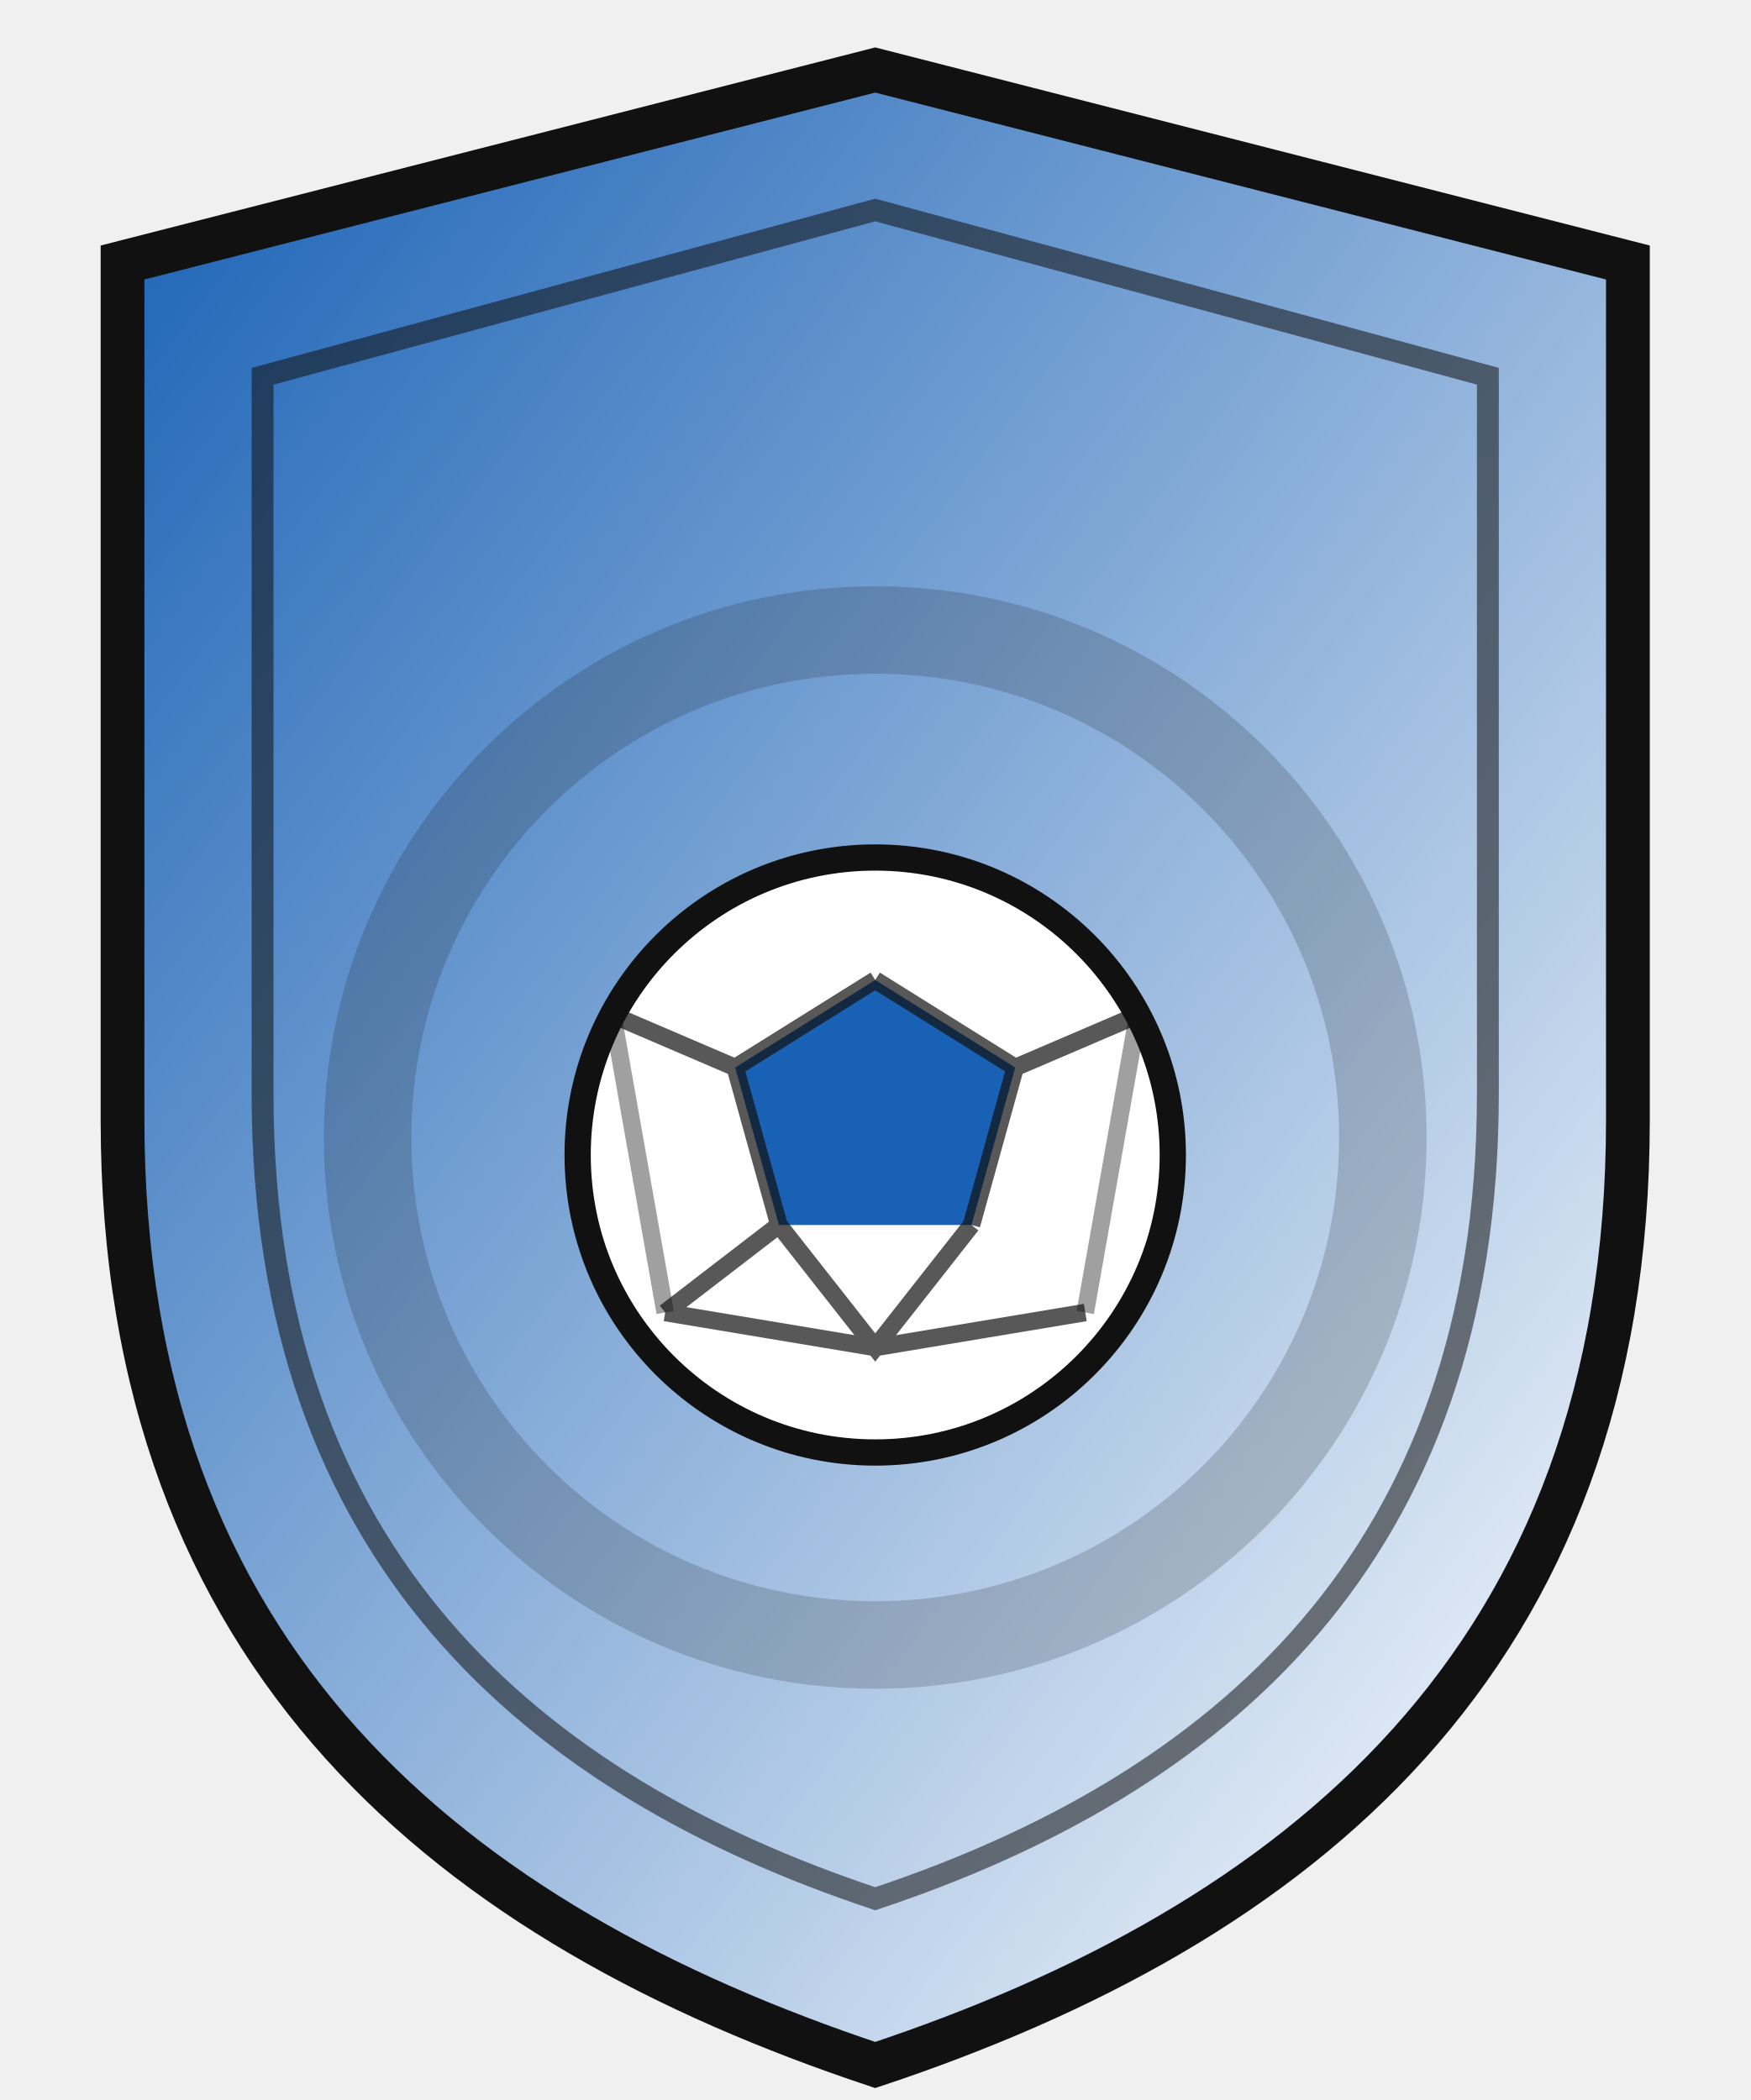
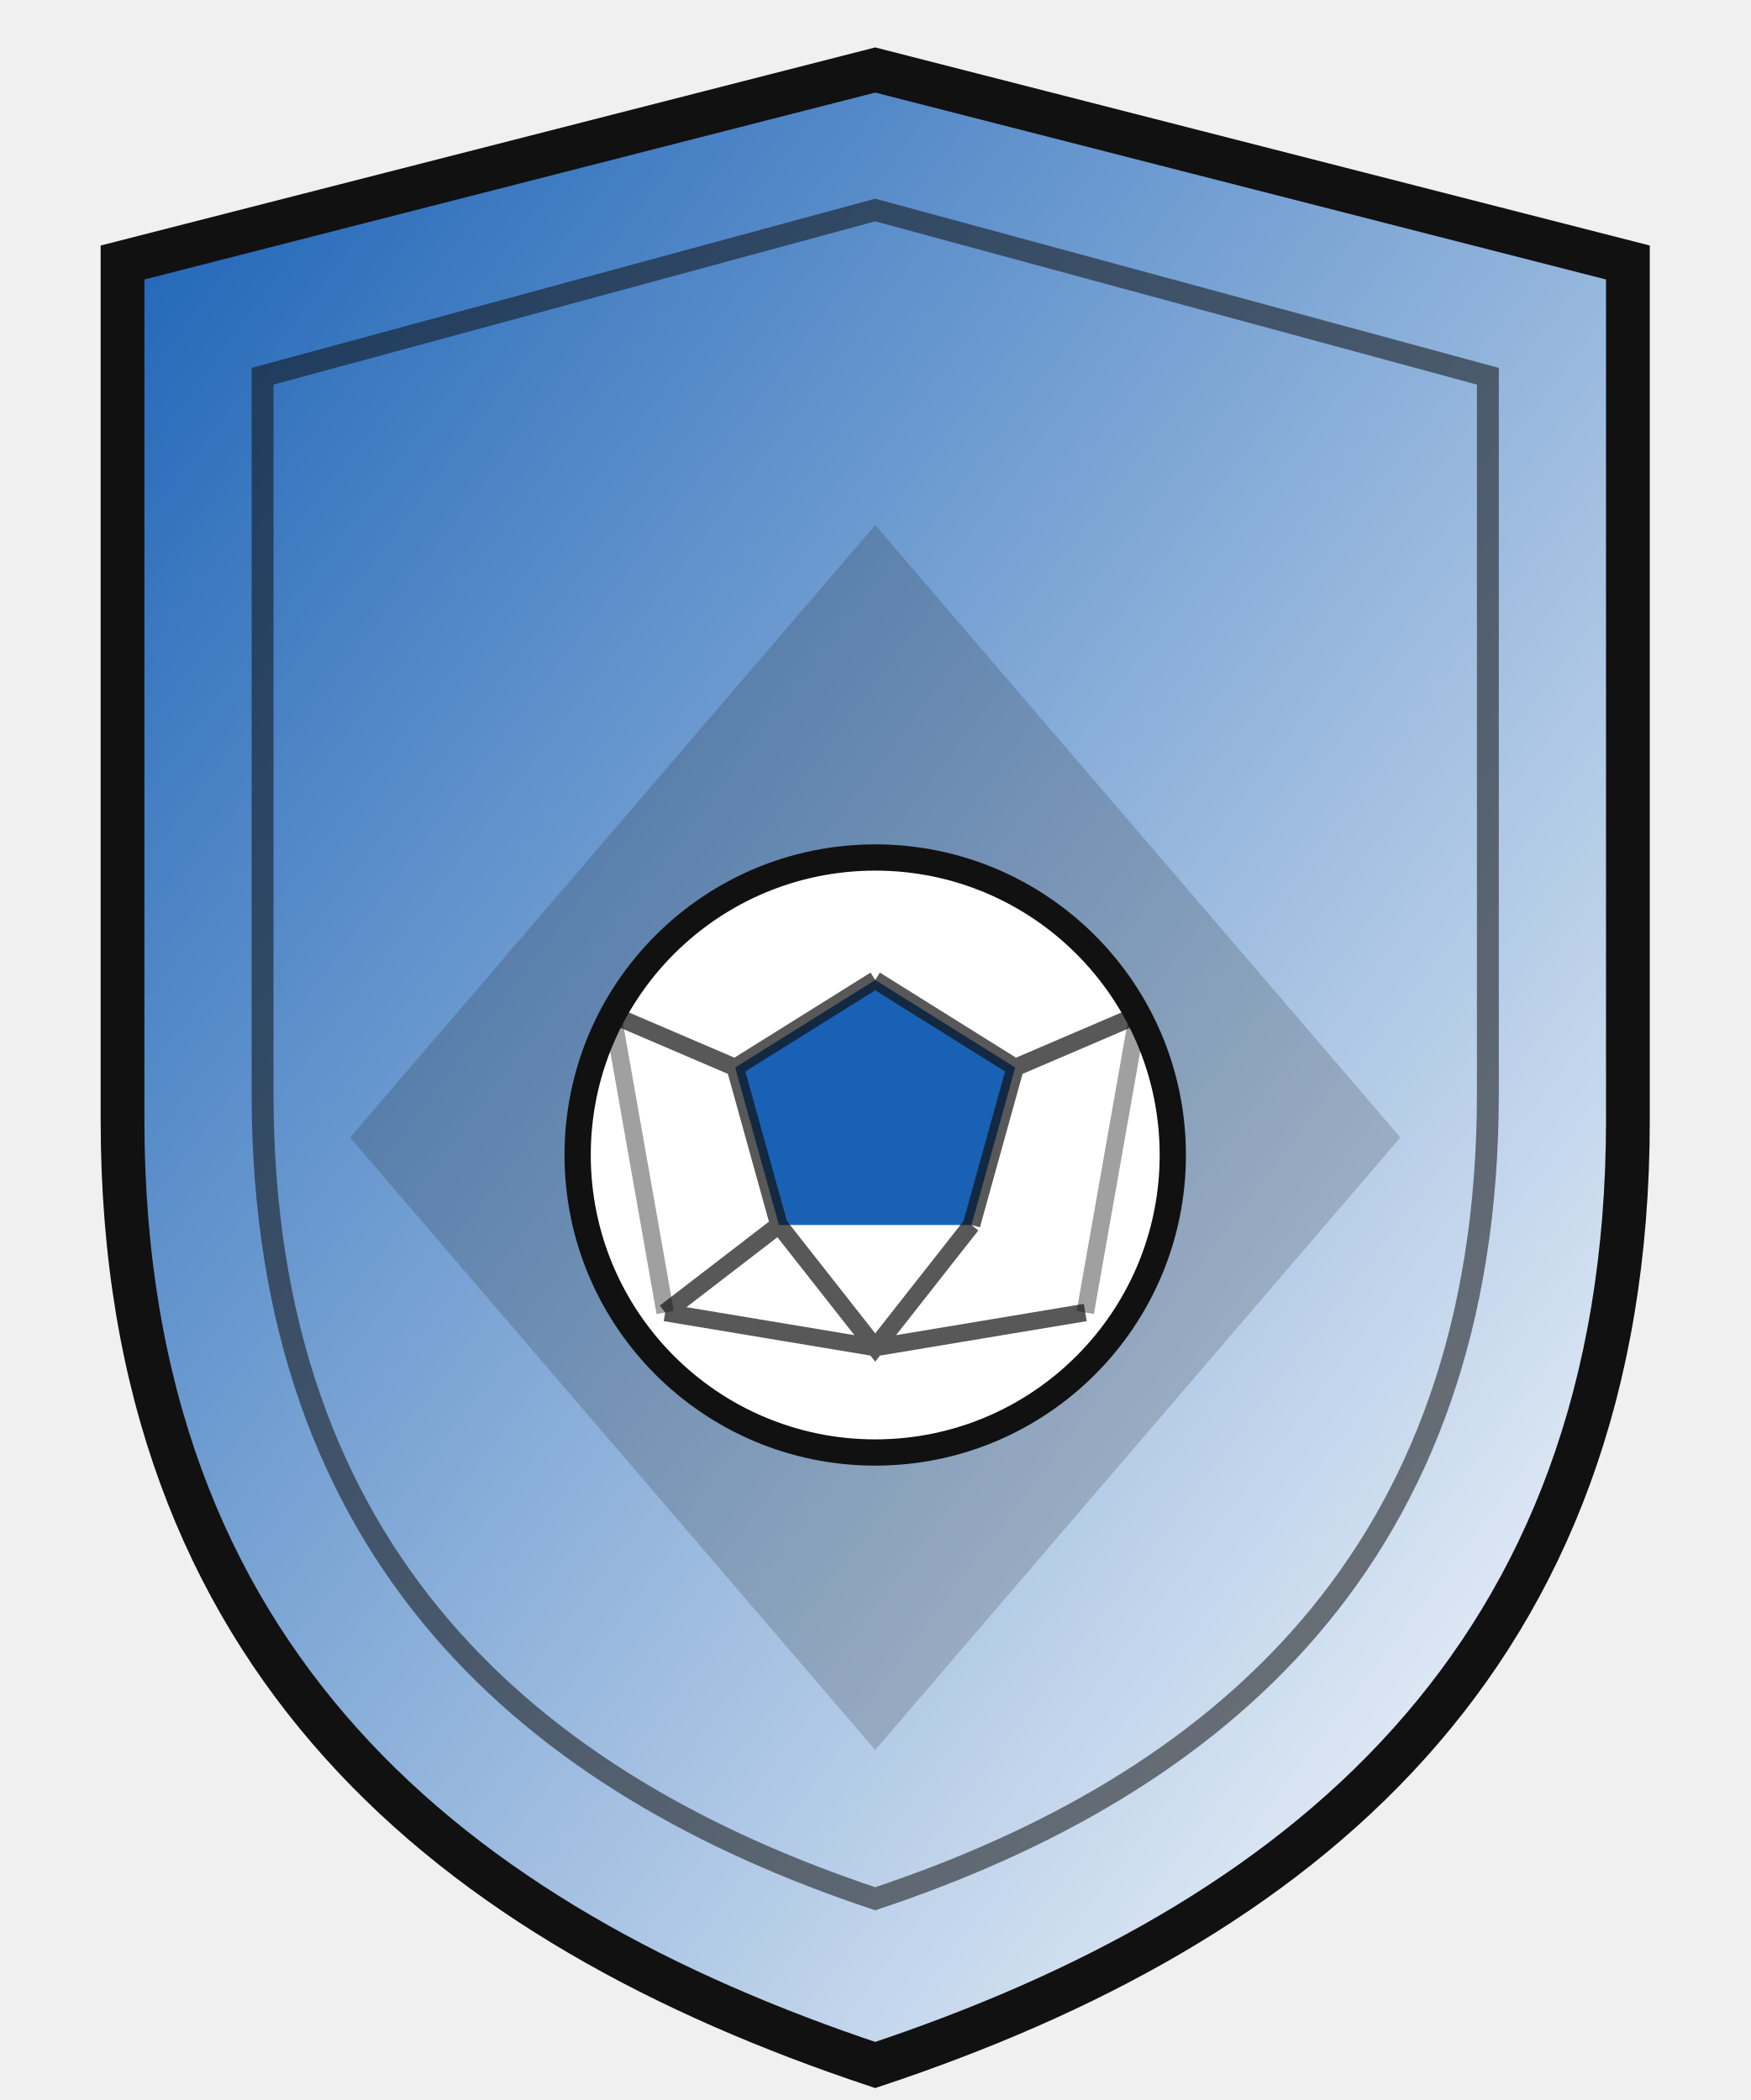
<svg xmlns="http://www.w3.org/2000/svg" viewBox="0 0 200 240" role="img" aria-label="Abstract club crest illustration">
  <defs>
    <linearGradient id="g" x1="0" y1="0" x2="1" y2="1">
      <stop offset="0" stop-color="#1961B5" />
      <stop offset="1" stop-color="#FFFFFF" />
    </linearGradient>
  </defs>
  <path d="M100 8 L186 30 V128 C186 190 148 220 100 236 C52 220 14 190 14 128 V30 Z" fill="url(#g)" stroke="#111111" stroke-width="5" />
  <path d="M100 24 L170 43 V125 C170 178 139 204 100 217 C61 204 30 178 30 125 V43 Z" fill="none" stroke="#111111" stroke-width="2.5" opacity=".55" />
-   <circle cx="100" cy="130" r="58" fill="none" stroke="#111111" stroke-width="10" opacity=".18" />
+   <path d="M100 60 L160 130 L100 200 L40 130 Z" fill="#111111" opacity=".18" />
  <circle cx="100" cy="132" r="34" fill="#FFFFFF" stroke="#111111" stroke-width="3" />
  <path d="M100 112 L116 122 L111 140 L89 140 L84 122 Z" fill="#1961B5" />
  <path d="M100 112 L84 122 L70 116 M100 112 L116 122 L130 116 M84 122 L89 140 L76 150 M111 140 L116 122 L130 116 M89 140 L100 154 L111 140 M76 150 L100 154 L124 150" fill="none" stroke="#111111" stroke-width="2" opacity=".7" />
  <path d="M76 150 L70 116 M124 150 L130 116" stroke="#111111" stroke-width="2" opacity=".4" fill="none" />
</svg>
